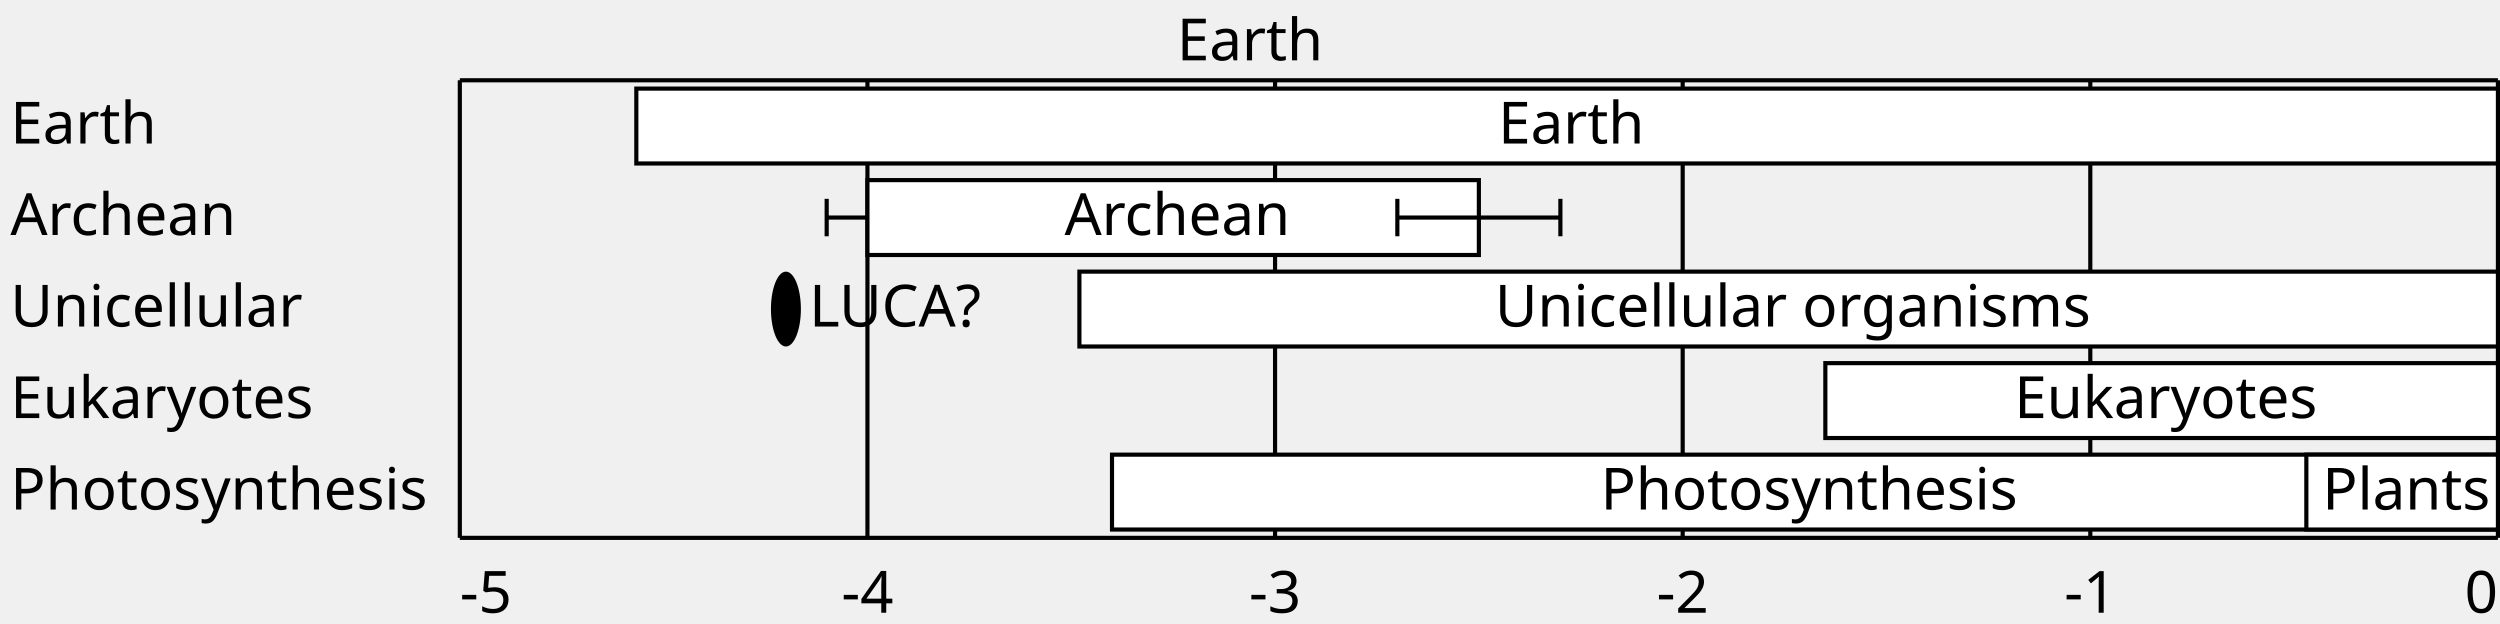
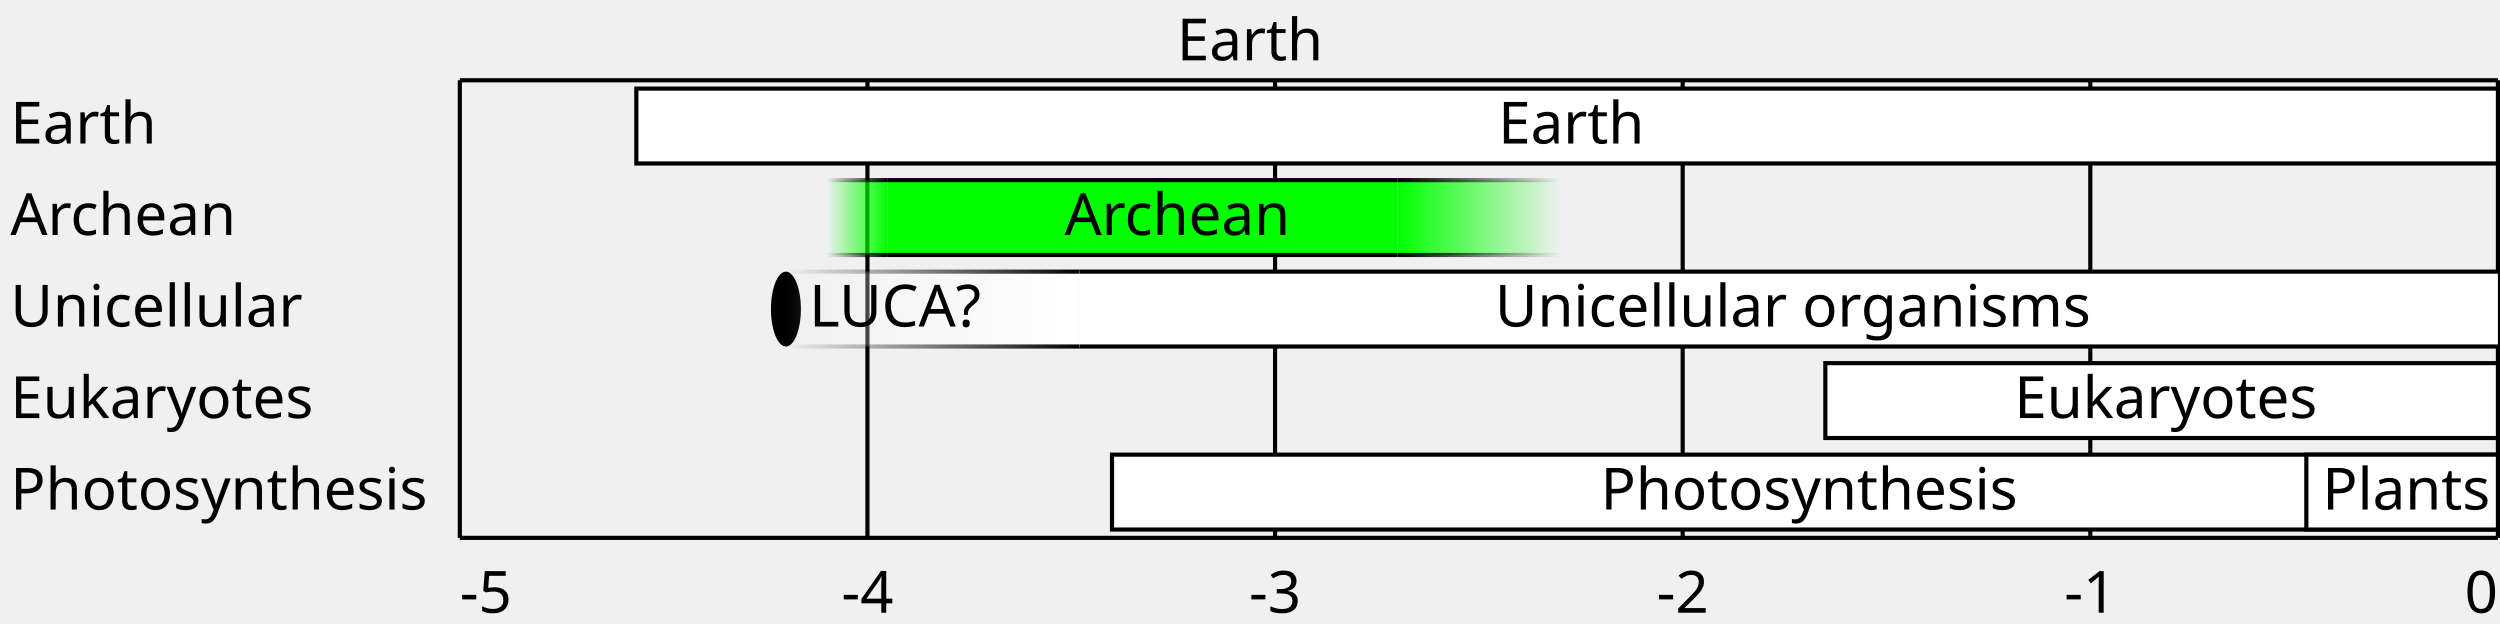
<svg xmlns="http://www.w3.org/2000/svg" width="601" height="149.800" viewBox="0 0 601 149.800" transform="translate(0.5, 0.5)">
  <g stroke="black" fill="white" font-family="sans-serif" font-size="14">
    <text x="300.0" y="14" stroke="none" fill="black" text-anchor="middle">Earth</text>
    <g>
-       <path d="M 110.040 18.800 V 128.8 M 208.032 18.800 V 128.8 M 306.024 18.800 V 128.8 M 404.016 18.800 V 128.8 M 502.008 18.800 V 128.8 M 600 18.800 V 128.8 M 110.040 18.800 H 600 M 110.040 128.800 H 600" />
+       <path d="M 110.040 18.800 V 128.800 M 208.032 18.800 V 128.800 M 306.024 18.800 V 128.800 M 404.016 18.800 V 128.800 M 502.008 18.800 V 128.800 M 600 18.800 V 128.800 M 110.040 18.800 H 600 M 110.040 128.800 H 600" />
      <g text-anchor="middle" stroke="none" fill="black">
        <text x="110.040" y="146.800" text-anchor="start">-5</text>
        <text x="208.032" y="146.800">-4</text>
        <text x="306.024" y="146.800">-3</text>
        <text x="404.016" y="146.800">-2</text>
        <text x="502.008" y="146.800">-1</text>
        <text x="600" y="146.800" text-anchor="end">0</text>
      </g>
    </g>
    <g>
-       <rect x="152.471" y="20.800" width="447.529" height="18" fill="white" />
      <g>
-         <rect x="208.032" y="42.800" width="146.988" height="18" fill="white" />
-         <g>
-           <g stroke="black">
-             <path d="M 198.233 47.300 v 9 m 0 -4.500 H 208.03" />
-           </g>
-           <g stroke="black">
-             <path d="M 335.422 47.300 v 9 m 0 -4.500 H 355.02" />
-             <path d="M 374.618 47.300 v 9 m 0 -4.500 H 355.02" />
-           </g>
-         </g>
+         <rect x="152.471" y="20.800" width="447.529" height="18" fill="white" />
+       </g>
+       <g>
+         <rect x="212.932" y="42.800" width="122.490" height="18" stroke="none" fill="lime" />
+         <path d="M 212.932 42.800 H 335.422 m 0 18 H 212.932" stroke="black" />
+         <defs>
+           <linearGradient id="id1">
+             <stop offset="0" stop-color="lime" stop-opacity="0" />
+             <stop offset="1" stop-color="lime" stop-opacity="1" />
+           </linearGradient>
+           <linearGradient id="id2">
+             <stop offset="0" stop-color="black" stop-opacity="0" />
+             <stop offset="1" stop-color="black" stop-opacity="1" />
+           </linearGradient>
+         </defs>
+         <rect x="198.233" y="42.800" width="14.699" height="18" stroke="none" fill="url(#id1)" />
+         <path d="M 198.233 42.800 H 212.932 m 0 18 H 198.233" stroke="url(#id2)" />
+         <defs>
+           <linearGradient id="id3">
+             <stop offset="0" stop-color="lime" stop-opacity="1" />
+             <stop offset="1" stop-color="lime" stop-opacity="0" />
+           </linearGradient>
+           <linearGradient id="id4">
+             <stop offset="0" stop-color="black" stop-opacity="1" />
+             <stop offset="1" stop-color="black" stop-opacity="0" />
+           </linearGradient>
+         </defs>
+         <rect x="335.422" y="42.800" width="39.197" height="18" stroke="none" fill="url(#id3)" />
+         <path d="M 335.422 42.800 H 374.618 m 0 18 H 335.422" stroke="url(#id4)" />
      </g>
      <ellipse cx="188.434" cy="73.800" rx="3.6" ry="9.0" stroke="none" fill="black" />
-       <rect x="258.988" y="64.800" width="341.012" height="18" fill="white" />
-       <rect x="438.313" y="86.800" width="161.687" height="18" fill="white" />
-       <rect x="266.827" y="108.800" width="333.173" height="18" fill="white" />
-       <rect x="553.944" y="108.800" width="46.056" height="18" fill="white" />
+       <g>
+         <rect x="258.988" y="64.800" width="341.012" height="18" stroke="none" fill="white" />
+         <path d="M 258.988 64.800 H 600 m 0 18 H 258.988" stroke="black" />
+         <defs>
+           <linearGradient id="id5">
+             <stop offset="0" stop-color="white" stop-opacity="0" />
+             <stop offset="1" stop-color="white" stop-opacity="1" />
+           </linearGradient>
+           <linearGradient id="id6">
+             <stop offset="0" stop-color="black" stop-opacity="0" />
+             <stop offset="1" stop-color="black" stop-opacity="1" />
+           </linearGradient>
+         </defs>
+         <rect x="188.434" y="64.800" width="70.554" height="18" stroke="none" fill="url(#id5)" />
+         <path d="M 188.434 64.800 H 258.988 m 0 18 H 188.434" stroke="url(#id6)" />
+       </g>
+       <g>
+         <rect x="438.313" y="86.800" width="161.687" height="18" fill="white" />
+       </g>
+       <g>
+         <rect x="266.827" y="108.800" width="333.173" height="18" fill="white" />
+       </g>
+       <g>
+         <rect x="553.944" y="108.800" width="46.056" height="18" fill="white" />
+       </g>
    </g>
    <g text-anchor="middle" stroke="none" fill="black">
      <text x="377.235" y="34" text-anchor="middle">Earth</text>
-       <text x="282.526" y="56" text-anchor="middle">Archean</text>
+       <text x="282.526" y="56" text-anchor="middle" fill="black">Archean</text>
      <text x="194.034" y="78" text-anchor="start">LUCA?</text>
      <text x="430.494" y="78" text-anchor="middle">Unicellular organisms</text>
      <text x="520.157" y="100" text-anchor="middle">Eukaryotes</text>
      <text x="434.414" y="122" text-anchor="middle">Photosynthesis</text>
      <text x="577.972" y="122" text-anchor="middle">Plants</text>
    </g>
    <g stroke="none" fill="black">
      <text x="2" y="34">Earth</text>
      <text x="2" y="56">Archean</text>
      <text x="2" y="78">Unicellular</text>
      <text x="2" y="100">Eukaryotes</text>
      <text x="2" y="122">Photosynthesis</text>
    </g>
  </g>
</svg>
